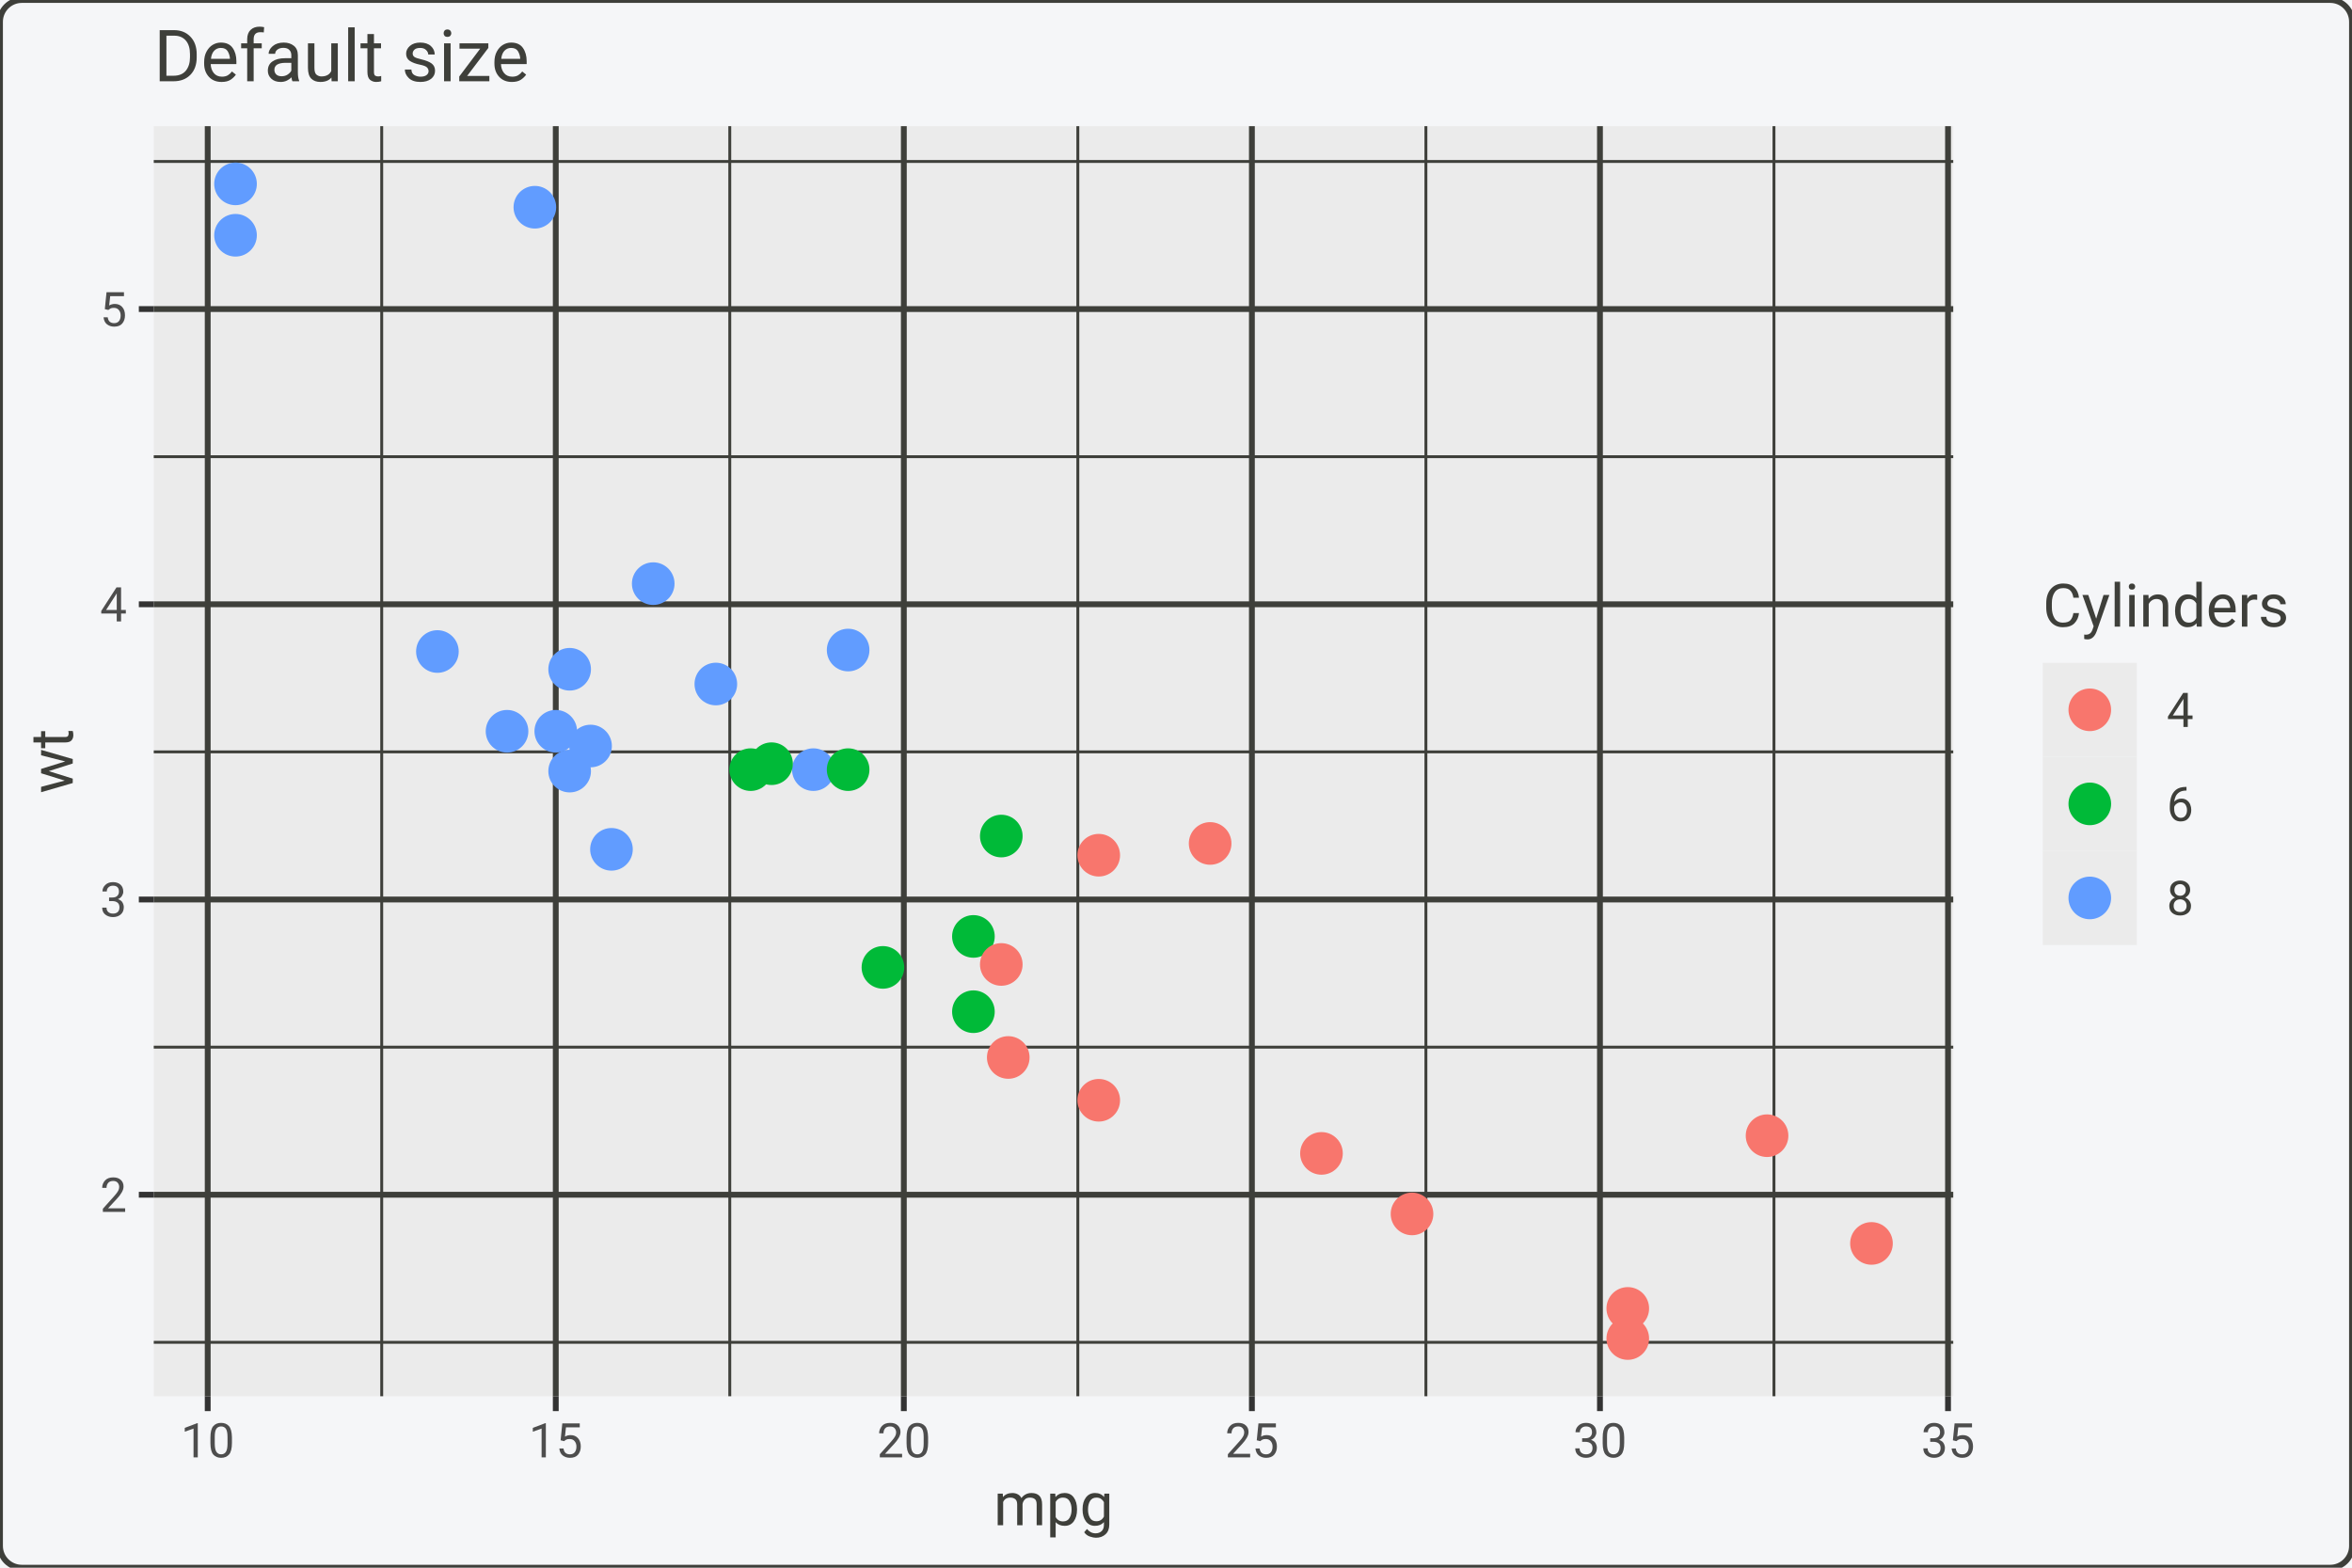
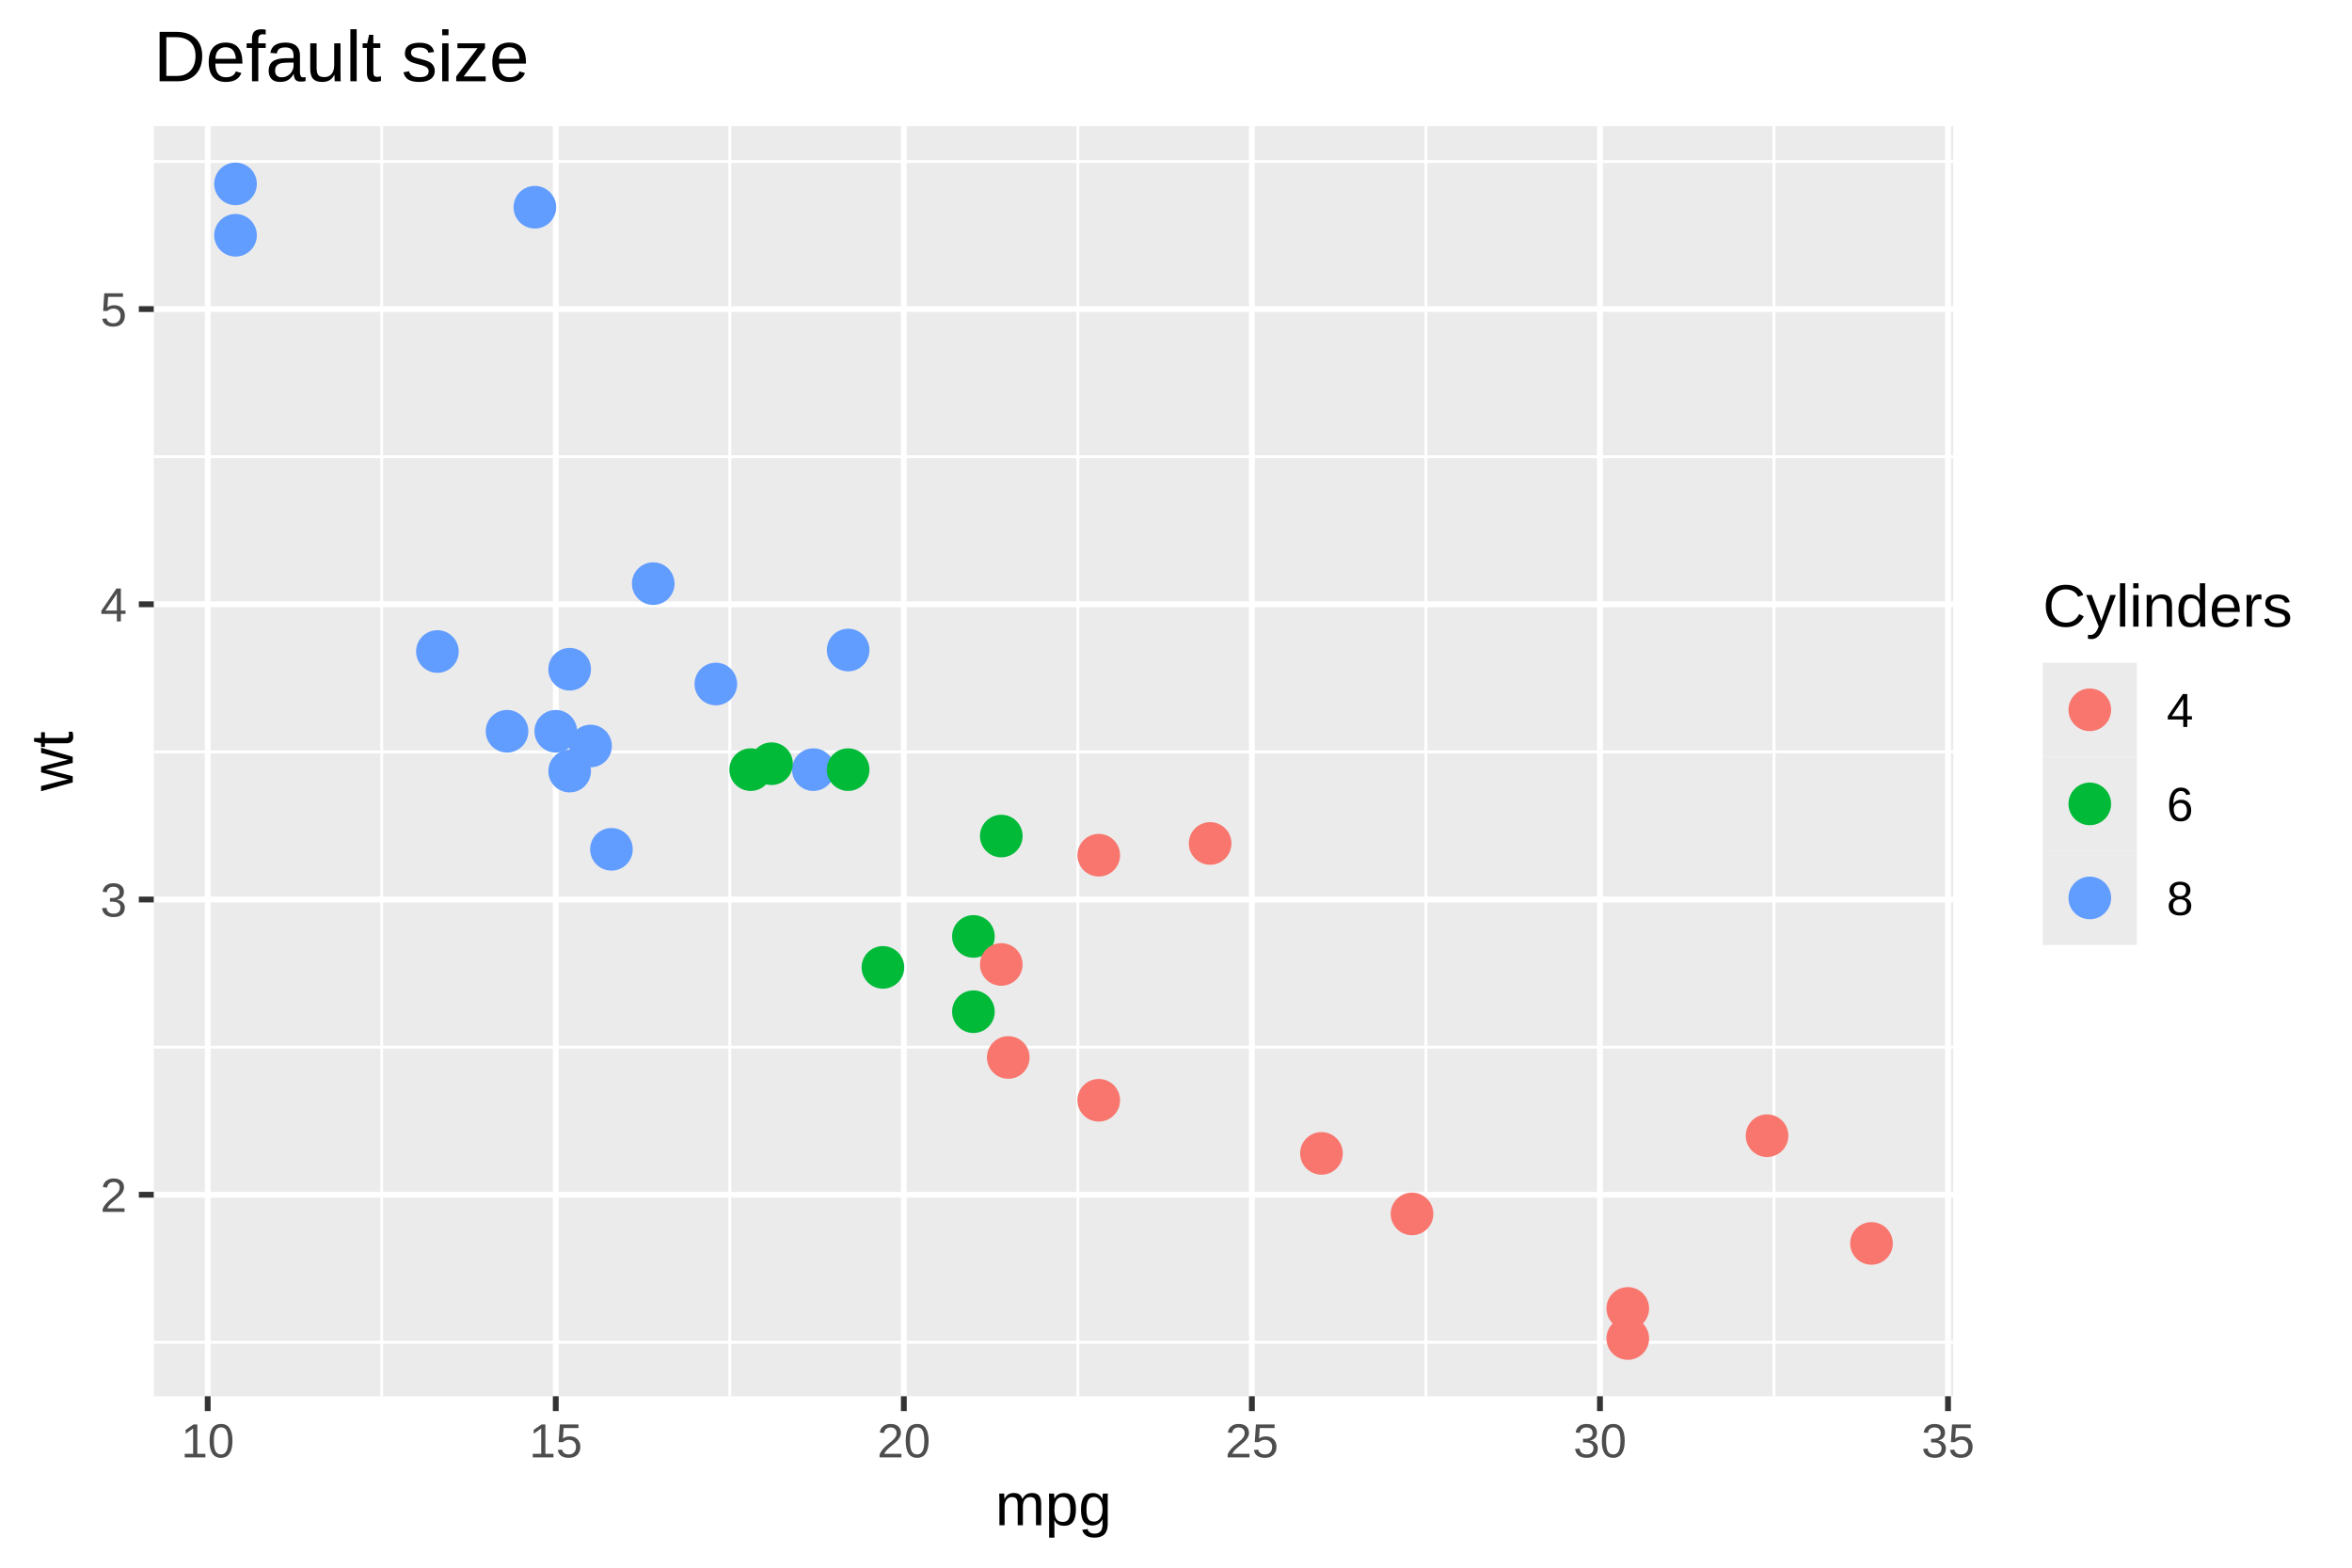
<svg xmlns="http://www.w3.org/2000/svg" width="432.00pt" height="288.00pt" viewBox="0 0 432.00 288.00">
  <g class="svglite">
    <defs>
      <style type="text/css">
-     /* theme-aware-processed */
-     .svglite line, .svglite polyline, .svglite polygon, .svglite path, .svglite circle {
+     .svglite line, .svglite polyline, .svglite polygon, .svglite path, .svglite rect, .svglite circle {
      fill: none;
-       stroke: #3E3F3A;
-       stroke-linecap: round;
-       stroke-linejoin: round;
-       stroke-miterlimit: 10.00;
-     }
-     .svglite &gt; g &gt; rect {
-       fill: none;
-       stroke: #3E3F3A;
+       stroke: #000000;
      stroke-linecap: round;
      stroke-linejoin: round;
      stroke-miterlimit: 10.00;
    }
    .svglite text {
      white-space: pre;
-       fill: #3E3F3A;
    }
    .svglite g.glyphgroup path {
      fill: inherit;
      stroke: none;
    }
  </style>
    </defs>
-     <rect class="svg-bg" width="100%" height="100%" style="stroke: none; fill: #F5F6F8;" />
+     <rect width="100%" height="100%" style="stroke: none; fill: none;" />
    <defs>
      <clipPath id="cpMC4wMHw0MzIuMDB8MC4wMHwyODguMDA=">
        <rect x="0.00" y="0.00" width="432.00" height="288.00" />
      </clipPath>
    </defs>
    <g clip-path="url(#cpMC4wMHw0MzIuMDB8MC4wMHwyODguMDA=)">
-       <rect rx="4" x="0" y="0.00" width="432.00" height="288.00" style="stroke-width: 1.07; stroke: #3E3F3A; fill: #F5F6F8;" />
+       <rect x="0" y="0.00" width="432.00" height="288.00" style="stroke-width: 1.07; stroke: #FFFFFF; fill: #FFFFFF;" />
    </g>
    <defs>
      <clipPath id="cpMjguMjR8MzU4Ljc2fDIzLjE4fDI1Ni41MA==">
        <rect x="28.24" y="23.18" width="330.52" height="233.33" />
      </clipPath>
    </defs>
    <g clip-path="url(#cpMjguMjR8MzU4Ljc2fDIzLjE4fDI1Ni41MA==)">
      <rect x="28.24" y="23.18" width="330.52" height="233.33" style="stroke-width: 1.07; stroke: none; fill: #EBEBEB;" />
-       <polyline points="28.24,246.60 358.76,246.60 " style="stroke-width: 0.53; stroke: #3E3F3A; stroke-linecap: butt;" />
-       <polyline points="28.24,192.37 358.76,192.37 " style="stroke-width: 0.53; stroke: #3E3F3A; stroke-linecap: butt;" />
-       <polyline points="28.24,138.13 358.76,138.13 " style="stroke-width: 0.53; stroke: #3E3F3A; stroke-linecap: butt;" />
-       <polyline points="28.24,83.90 358.76,83.90 " style="stroke-width: 0.53; stroke: #3E3F3A; stroke-linecap: butt;" />
-       <polyline points="28.24,29.66 358.76,29.66 " style="stroke-width: 0.53; stroke: #3E3F3A; stroke-linecap: butt;" />
-       <polyline points="70.11,256.50 70.11,23.18 " style="stroke-width: 0.53; stroke: #3E3F3A; stroke-linecap: butt;" />
-       <polyline points="134.04,256.50 134.04,23.18 " style="stroke-width: 0.53; stroke: #3E3F3A; stroke-linecap: butt;" />
-       <polyline points="197.97,256.50 197.97,23.18 " style="stroke-width: 0.53; stroke: #3E3F3A; stroke-linecap: butt;" />
-       <polyline points="261.90,256.50 261.90,23.18 " style="stroke-width: 0.53; stroke: #3E3F3A; stroke-linecap: butt;" />
-       <polyline points="325.83,256.50 325.83,23.18 " style="stroke-width: 0.53; stroke: #3E3F3A; stroke-linecap: butt;" />
-       <polyline points="28.24,219.49 358.76,219.49 " style="stroke-width: 1.07; stroke: #3E3F3A; stroke-linecap: butt;" />
-       <polyline points="28.24,165.25 358.76,165.25 " style="stroke-width: 1.07; stroke: #3E3F3A; stroke-linecap: butt;" />
-       <polyline points="28.24,111.01 358.76,111.01 " style="stroke-width: 1.07; stroke: #3E3F3A; stroke-linecap: butt;" />
-       <polyline points="28.24,56.78 358.76,56.78 " style="stroke-width: 1.07; stroke: #3E3F3A; stroke-linecap: butt;" />
-       <polyline points="38.15,256.50 38.15,23.18 " style="stroke-width: 1.07; stroke: #3E3F3A; stroke-linecap: butt;" />
-       <polyline points="102.08,256.50 102.08,23.18 " style="stroke-width: 1.07; stroke: #3E3F3A; stroke-linecap: butt;" />
-       <polyline points="166.01,256.50 166.01,23.18 " style="stroke-width: 1.07; stroke: #3E3F3A; stroke-linecap: butt;" />
-       <polyline points="229.94,256.50 229.94,23.18 " style="stroke-width: 1.07; stroke: #3E3F3A; stroke-linecap: butt;" />
-       <polyline points="293.87,256.50 293.87,23.18 " style="stroke-width: 1.07; stroke: #3E3F3A; stroke-linecap: butt;" />
-       <polyline points="357.80,256.50 357.80,23.18 " style="stroke-width: 1.07; stroke: #3E3F3A; stroke-linecap: butt;" />
+       <polyline points="28.24,246.60 358.76,246.60 " style="stroke-width: 0.53; stroke: #FFFFFF; stroke-linecap: butt;" />
+       <polyline points="28.24,192.37 358.76,192.37 " style="stroke-width: 0.53; stroke: #FFFFFF; stroke-linecap: butt;" />
+       <polyline points="28.24,138.13 358.76,138.13 " style="stroke-width: 0.53; stroke: #FFFFFF; stroke-linecap: butt;" />
+       <polyline points="28.24,83.90 358.76,83.90 " style="stroke-width: 0.53; stroke: #FFFFFF; stroke-linecap: butt;" />
+       <polyline points="28.24,29.66 358.76,29.66 " style="stroke-width: 0.53; stroke: #FFFFFF; stroke-linecap: butt;" />
+       <polyline points="70.11,256.50 70.11,23.18 " style="stroke-width: 0.53; stroke: #FFFFFF; stroke-linecap: butt;" />
+       <polyline points="134.04,256.50 134.04,23.18 " style="stroke-width: 0.53; stroke: #FFFFFF; stroke-linecap: butt;" />
+       <polyline points="197.97,256.50 197.97,23.18 " style="stroke-width: 0.53; stroke: #FFFFFF; stroke-linecap: butt;" />
+       <polyline points="261.90,256.50 261.90,23.18 " style="stroke-width: 0.53; stroke: #FFFFFF; stroke-linecap: butt;" />
+       <polyline points="325.83,256.50 325.83,23.18 " style="stroke-width: 0.53; stroke: #FFFFFF; stroke-linecap: butt;" />
+       <polyline points="28.24,219.49 358.76,219.49 " style="stroke-width: 1.07; stroke: #FFFFFF; stroke-linecap: butt;" />
+       <polyline points="28.24,165.25 358.76,165.25 " style="stroke-width: 1.07; stroke: #FFFFFF; stroke-linecap: butt;" />
+       <polyline points="28.24,111.01 358.76,111.01 " style="stroke-width: 1.07; stroke: #FFFFFF; stroke-linecap: butt;" />
+       <polyline points="28.24,56.78 358.76,56.78 " style="stroke-width: 1.07; stroke: #FFFFFF; stroke-linecap: butt;" />
+       <polyline points="38.15,256.50 38.15,23.18 " style="stroke-width: 1.07; stroke: #FFFFFF; stroke-linecap: butt;" />
+       <polyline points="102.08,256.50 102.08,23.18 " style="stroke-width: 1.07; stroke: #FFFFFF; stroke-linecap: butt;" />
+       <polyline points="166.01,256.50 166.01,23.18 " style="stroke-width: 1.07; stroke: #FFFFFF; stroke-linecap: butt;" />
+       <polyline points="229.94,256.50 229.94,23.18 " style="stroke-width: 1.07; stroke: #FFFFFF; stroke-linecap: butt;" />
+       <polyline points="293.87,256.50 293.87,23.18 " style="stroke-width: 1.07; stroke: #FFFFFF; stroke-linecap: butt;" />
+       <polyline points="357.80,256.50 357.80,23.18 " style="stroke-width: 1.07; stroke: #FFFFFF; stroke-linecap: butt;" />
      <circle cx="178.79" cy="185.86" r="3.56" style="stroke-width: 0.71; stroke: #00BA38; fill: #00BA38;" />
      <circle cx="178.79" cy="172.03" r="3.56" style="stroke-width: 0.71; stroke: #00BA38; fill: #00BA38;" />
      <circle cx="201.81" cy="202.13" r="3.56" style="stroke-width: 0.71; stroke: #F8766D; fill: #F8766D;" />
      <circle cx="183.91" cy="153.59" r="3.56" style="stroke-width: 0.71; stroke: #00BA38; fill: #00BA38;" />
      <circle cx="149.39" cy="141.39" r="3.56" style="stroke-width: 0.71; stroke: #619CFF; fill: #619CFF;" />
      <circle cx="141.71" cy="140.30" r="3.56" style="stroke-width: 0.71; stroke: #00BA38; fill: #00BA38;" />
      <circle cx="93.13" cy="134.34" r="3.56" style="stroke-width: 0.71; stroke: #619CFF; fill: #619CFF;" />
      <circle cx="222.27" cy="154.95" r="3.56" style="stroke-width: 0.71; stroke: #F8766D; fill: #F8766D;" />
      <circle cx="201.81" cy="157.11" r="3.56" style="stroke-width: 0.71; stroke: #F8766D; fill: #F8766D;" />
      <circle cx="155.78" cy="141.39" r="3.56" style="stroke-width: 0.71; stroke: #00BA38; fill: #00BA38;" />
      <circle cx="137.88" cy="141.39" r="3.56" style="stroke-width: 0.71; stroke: #00BA38; fill: #00BA38;" />
      <circle cx="119.98" cy="107.22" r="3.56" style="stroke-width: 0.71; stroke: #619CFF; fill: #619CFF;" />
      <circle cx="131.48" cy="125.66" r="3.56" style="stroke-width: 0.71; stroke: #619CFF; fill: #619CFF;" />
      <circle cx="104.63" cy="122.95" r="3.56" style="stroke-width: 0.71; stroke: #619CFF; fill: #619CFF;" />
      <circle cx="43.26" cy="43.22" r="3.56" style="stroke-width: 0.71; stroke: #619CFF; fill: #619CFF;" />
      <circle cx="43.26" cy="33.78" r="3.56" style="stroke-width: 0.71; stroke: #619CFF; fill: #619CFF;" />
      <circle cx="98.24" cy="38.07" r="3.56" style="stroke-width: 0.71; stroke: #619CFF; fill: #619CFF;" />
      <circle cx="324.56" cy="208.64" r="3.56" style="stroke-width: 0.71; stroke: #F8766D; fill: #F8766D;" />
      <circle cx="298.98" cy="240.37" r="3.56" style="stroke-width: 0.71; stroke: #F8766D; fill: #F8766D;" />
      <circle cx="343.74" cy="228.43" r="3.56" style="stroke-width: 0.71; stroke: #F8766D; fill: #F8766D;" />
      <circle cx="185.19" cy="194.27" r="3.56" style="stroke-width: 0.71; stroke: #F8766D; fill: #F8766D;" />
      <circle cx="108.47" cy="137.05" r="3.56" style="stroke-width: 0.71; stroke: #619CFF; fill: #619CFF;" />
      <circle cx="104.63" cy="141.66" r="3.56" style="stroke-width: 0.71; stroke: #619CFF; fill: #619CFF;" />
      <circle cx="80.34" cy="119.69" r="3.56" style="stroke-width: 0.71; stroke: #619CFF; fill: #619CFF;" />
      <circle cx="155.78" cy="119.42" r="3.56" style="stroke-width: 0.71; stroke: #619CFF; fill: #619CFF;" />
      <circle cx="259.35" cy="223.01" r="3.56" style="stroke-width: 0.71; stroke: #F8766D; fill: #F8766D;" />
      <circle cx="242.72" cy="211.89" r="3.56" style="stroke-width: 0.71; stroke: #F8766D; fill: #F8766D;" />
      <circle cx="298.98" cy="245.90" r="3.56" style="stroke-width: 0.71; stroke: #F8766D; fill: #F8766D;" />
      <circle cx="112.31" cy="156.03" r="3.56" style="stroke-width: 0.71; stroke: #619CFF; fill: #619CFF;" />
      <circle cx="162.17" cy="177.72" r="3.56" style="stroke-width: 0.71; stroke: #00BA38; fill: #00BA38;" />
      <circle cx="102.08" cy="134.34" r="3.56" style="stroke-width: 0.71; stroke: #619CFF; fill: #619CFF;" />
      <circle cx="183.91" cy="177.18" r="3.56" style="stroke-width: 0.71; stroke: #F8766D; fill: #F8766D;" />
    </g>
    <g clip-path="url(#cpMC4wMHw0MzIuMDB8MC4wMHwyODguMDA=)">
-       <text x="23.31" y="222.64" text-anchor="end" style="font-size: 8.80px;fill: #4D4D4D; font-family: &quot;Roboto&quot;, -apple-system, BlinkMacSystemFont, &quot;Segoe UI&quot;, system-ui, sans-serif;" textLength="4.89px" lengthAdjust="spacingAndGlyphs">2</text>
-       <text x="23.31" y="168.40" text-anchor="end" style="font-size: 8.80px;fill: #4D4D4D; font-family: &quot;Roboto&quot;, -apple-system, BlinkMacSystemFont, &quot;Segoe UI&quot;, system-ui, sans-serif;" textLength="4.89px" lengthAdjust="spacingAndGlyphs">3</text>
-       <text x="23.31" y="114.16" text-anchor="end" style="font-size: 8.80px;fill: #4D4D4D; font-family: &quot;Roboto&quot;, -apple-system, BlinkMacSystemFont, &quot;Segoe UI&quot;, system-ui, sans-serif;" textLength="4.89px" lengthAdjust="spacingAndGlyphs">4</text>
-       <text x="23.31" y="59.93" text-anchor="end" style="font-size: 8.80px;fill: #4D4D4D; font-family: &quot;Roboto&quot;, -apple-system, BlinkMacSystemFont, &quot;Segoe UI&quot;, system-ui, sans-serif;" textLength="4.89px" lengthAdjust="spacingAndGlyphs">5</text>
+       <text x="23.31" y="222.64" text-anchor="end" style="font-size: 8.80px;fill: #4D4D4D; font-family: &quot;Arial&quot;;" textLength="4.89px" lengthAdjust="spacingAndGlyphs">2</text>
+       <text x="23.31" y="168.40" text-anchor="end" style="font-size: 8.80px;fill: #4D4D4D; font-family: &quot;Arial&quot;;" textLength="4.89px" lengthAdjust="spacingAndGlyphs">3</text>
+       <text x="23.31" y="114.16" text-anchor="end" style="font-size: 8.80px;fill: #4D4D4D; font-family: &quot;Arial&quot;;" textLength="4.89px" lengthAdjust="spacingAndGlyphs">4</text>
+       <text x="23.31" y="59.93" text-anchor="end" style="font-size: 8.80px;fill: #4D4D4D; font-family: &quot;Arial&quot;;" textLength="4.89px" lengthAdjust="spacingAndGlyphs">5</text>
      <polyline points="25.50,219.49 28.24,219.49 " style="stroke-width: 1.07; stroke: #333333; stroke-linecap: butt;" />
      <polyline points="25.50,165.25 28.24,165.25 " style="stroke-width: 1.07; stroke: #333333; stroke-linecap: butt;" />
      <polyline points="25.50,111.01 28.24,111.01 " style="stroke-width: 1.07; stroke: #333333; stroke-linecap: butt;" />
      <polyline points="25.50,56.78 28.24,56.78 " style="stroke-width: 1.07; stroke: #333333; stroke-linecap: butt;" />
      <polyline points="38.15,259.24 38.15,256.50 " style="stroke-width: 1.07; stroke: #333333; stroke-linecap: butt;" />
      <polyline points="102.08,259.24 102.08,256.50 " style="stroke-width: 1.07; stroke: #333333; stroke-linecap: butt;" />
      <polyline points="166.01,259.24 166.01,256.50 " style="stroke-width: 1.07; stroke: #333333; stroke-linecap: butt;" />
      <polyline points="229.94,259.24 229.94,256.50 " style="stroke-width: 1.07; stroke: #333333; stroke-linecap: butt;" />
      <polyline points="293.87,259.24 293.87,256.50 " style="stroke-width: 1.07; stroke: #333333; stroke-linecap: butt;" />
      <polyline points="357.80,259.24 357.80,256.50 " style="stroke-width: 1.07; stroke: #333333; stroke-linecap: butt;" />
-       <text x="38.15" y="267.74" text-anchor="middle" style="font-size: 8.80px;fill: #4D4D4D; font-family: &quot;Roboto&quot;, -apple-system, BlinkMacSystemFont, &quot;Segoe UI&quot;, system-ui, sans-serif;" textLength="9.78px" lengthAdjust="spacingAndGlyphs">10</text>
-       <text x="102.08" y="267.74" text-anchor="middle" style="font-size: 8.80px;fill: #4D4D4D; font-family: &quot;Roboto&quot;, -apple-system, BlinkMacSystemFont, &quot;Segoe UI&quot;, system-ui, sans-serif;" textLength="9.78px" lengthAdjust="spacingAndGlyphs">15</text>
-       <text x="166.01" y="267.74" text-anchor="middle" style="font-size: 8.80px;fill: #4D4D4D; font-family: &quot;Roboto&quot;, -apple-system, BlinkMacSystemFont, &quot;Segoe UI&quot;, system-ui, sans-serif;" textLength="9.78px" lengthAdjust="spacingAndGlyphs">20</text>
-       <text x="229.94" y="267.74" text-anchor="middle" style="font-size: 8.80px;fill: #4D4D4D; font-family: &quot;Roboto&quot;, -apple-system, BlinkMacSystemFont, &quot;Segoe UI&quot;, system-ui, sans-serif;" textLength="9.78px" lengthAdjust="spacingAndGlyphs">25</text>
-       <text x="293.87" y="267.74" text-anchor="middle" style="font-size: 8.80px;fill: #4D4D4D; font-family: &quot;Roboto&quot;, -apple-system, BlinkMacSystemFont, &quot;Segoe UI&quot;, system-ui, sans-serif;" textLength="9.78px" lengthAdjust="spacingAndGlyphs">30</text>
-       <text x="357.80" y="267.74" text-anchor="middle" style="font-size: 8.80px;fill: #4D4D4D; font-family: &quot;Roboto&quot;, -apple-system, BlinkMacSystemFont, &quot;Segoe UI&quot;, system-ui, sans-serif;" textLength="9.78px" lengthAdjust="spacingAndGlyphs">35</text>
-       <text x="193.50" y="280.20" text-anchor="middle" style="font-size: 11.00px; font-family: &quot;Roboto&quot;, -apple-system, BlinkMacSystemFont, &quot;Segoe UI&quot;, system-ui, sans-serif;" textLength="21.41px" lengthAdjust="spacingAndGlyphs">mpg</text>
-       <text transform="translate(13.36,139.84) rotate(-90)" text-anchor="middle" style="font-size: 11.00px; font-family: &quot;Roboto&quot;, -apple-system, BlinkMacSystemFont, &quot;Segoe UI&quot;, system-ui, sans-serif;" textLength="11.00px" lengthAdjust="spacingAndGlyphs">wt</text>
-       <rect rx="4" x="369.72" y="100.60" width="56.80" height="78.47" style="stroke-width: 1.07; stroke: none; fill: #F5F6F8;" />
-       <text x="375.20" y="115.12" style="font-size: 11.00px; font-family: &quot;Roboto&quot;, -apple-system, BlinkMacSystemFont, &quot;Segoe UI&quot;, system-ui, sans-serif;" textLength="45.84px" lengthAdjust="spacingAndGlyphs">Cylinders</text>
+       <text x="38.15" y="267.74" text-anchor="middle" style="font-size: 8.80px;fill: #4D4D4D; font-family: &quot;Arial&quot;;" textLength="9.78px" lengthAdjust="spacingAndGlyphs">10</text>
+       <text x="102.08" y="267.74" text-anchor="middle" style="font-size: 8.80px;fill: #4D4D4D; font-family: &quot;Arial&quot;;" textLength="9.78px" lengthAdjust="spacingAndGlyphs">15</text>
+       <text x="166.01" y="267.74" text-anchor="middle" style="font-size: 8.80px;fill: #4D4D4D; font-family: &quot;Arial&quot;;" textLength="9.78px" lengthAdjust="spacingAndGlyphs">20</text>
+       <text x="229.94" y="267.74" text-anchor="middle" style="font-size: 8.80px;fill: #4D4D4D; font-family: &quot;Arial&quot;;" textLength="9.78px" lengthAdjust="spacingAndGlyphs">25</text>
+       <text x="293.87" y="267.74" text-anchor="middle" style="font-size: 8.80px;fill: #4D4D4D; font-family: &quot;Arial&quot;;" textLength="9.78px" lengthAdjust="spacingAndGlyphs">30</text>
+       <text x="357.80" y="267.74" text-anchor="middle" style="font-size: 8.80px;fill: #4D4D4D; font-family: &quot;Arial&quot;;" textLength="9.78px" lengthAdjust="spacingAndGlyphs">35</text>
+       <text x="193.50" y="280.20" text-anchor="middle" style="font-size: 11.00px; font-family: &quot;Arial&quot;;" textLength="21.41px" lengthAdjust="spacingAndGlyphs">mpg</text>
+       <text transform="translate(13.36,139.84) rotate(-90)" text-anchor="middle" style="font-size: 11.00px; font-family: &quot;Arial&quot;;" textLength="11.00px" lengthAdjust="spacingAndGlyphs">wt</text>
+       <rect x="369.72" y="100.60" width="56.80" height="78.47" style="stroke-width: 1.07; stroke: none; fill: #FFFFFF;" />
+       <text x="375.20" y="115.12" style="font-size: 11.00px; font-family: &quot;Arial&quot;;" textLength="45.84px" lengthAdjust="spacingAndGlyphs">Cylinders</text>
      <rect x="375.20" y="121.76" width="17.28" height="17.28" style="stroke-width: 1.07; stroke: none; fill: #EBEBEB;" />
      <circle cx="383.84" cy="130.40" r="3.56" style="stroke-width: 0.71; stroke: #F8766D; fill: #F8766D;" />
      <rect x="375.20" y="139.04" width="17.28" height="17.28" style="stroke-width: 1.07; stroke: none; fill: #EBEBEB;" />
      <circle cx="383.84" cy="147.68" r="3.56" style="stroke-width: 0.71; stroke: #00BA38; fill: #00BA38;" />
      <rect x="375.20" y="156.32" width="17.28" height="17.28" style="stroke-width: 1.07; stroke: none; fill: #EBEBEB;" />
      <circle cx="383.84" cy="164.96" r="3.56" style="stroke-width: 0.71; stroke: #619CFF; fill: #619CFF;" />
-       <text x="397.96" y="133.55" style="font-size: 8.80px; font-family: &quot;Roboto&quot;, -apple-system, BlinkMacSystemFont, &quot;Segoe UI&quot;, system-ui, sans-serif;" textLength="4.89px" lengthAdjust="spacingAndGlyphs">4</text>
-       <text x="397.96" y="150.83" style="font-size: 8.80px; font-family: &quot;Roboto&quot;, -apple-system, BlinkMacSystemFont, &quot;Segoe UI&quot;, system-ui, sans-serif;" textLength="4.89px" lengthAdjust="spacingAndGlyphs">6</text>
-       <text x="397.96" y="168.11" style="font-size: 8.80px; font-family: &quot;Roboto&quot;, -apple-system, BlinkMacSystemFont, &quot;Segoe UI&quot;, system-ui, sans-serif;" textLength="4.89px" lengthAdjust="spacingAndGlyphs">8</text>
-       <text x="28.24" y="14.93" style="font-size: 13.20px; font-family: &quot;Roboto&quot;, -apple-system, BlinkMacSystemFont, &quot;Segoe UI&quot;, system-ui, sans-serif;" textLength="68.88px" lengthAdjust="spacingAndGlyphs">Default size</text>
+       <text x="397.96" y="133.55" style="font-size: 8.80px; font-family: &quot;Arial&quot;;" textLength="4.89px" lengthAdjust="spacingAndGlyphs">4</text>
+       <text x="397.96" y="150.83" style="font-size: 8.80px; font-family: &quot;Arial&quot;;" textLength="4.89px" lengthAdjust="spacingAndGlyphs">6</text>
+       <text x="397.96" y="168.11" style="font-size: 8.80px; font-family: &quot;Arial&quot;;" textLength="4.89px" lengthAdjust="spacingAndGlyphs">8</text>
+       <text x="28.24" y="14.93" style="font-size: 13.20px; font-family: &quot;Arial&quot;;" textLength="68.88px" lengthAdjust="spacingAndGlyphs">Default size</text>
    </g>
  </g>
</svg>
